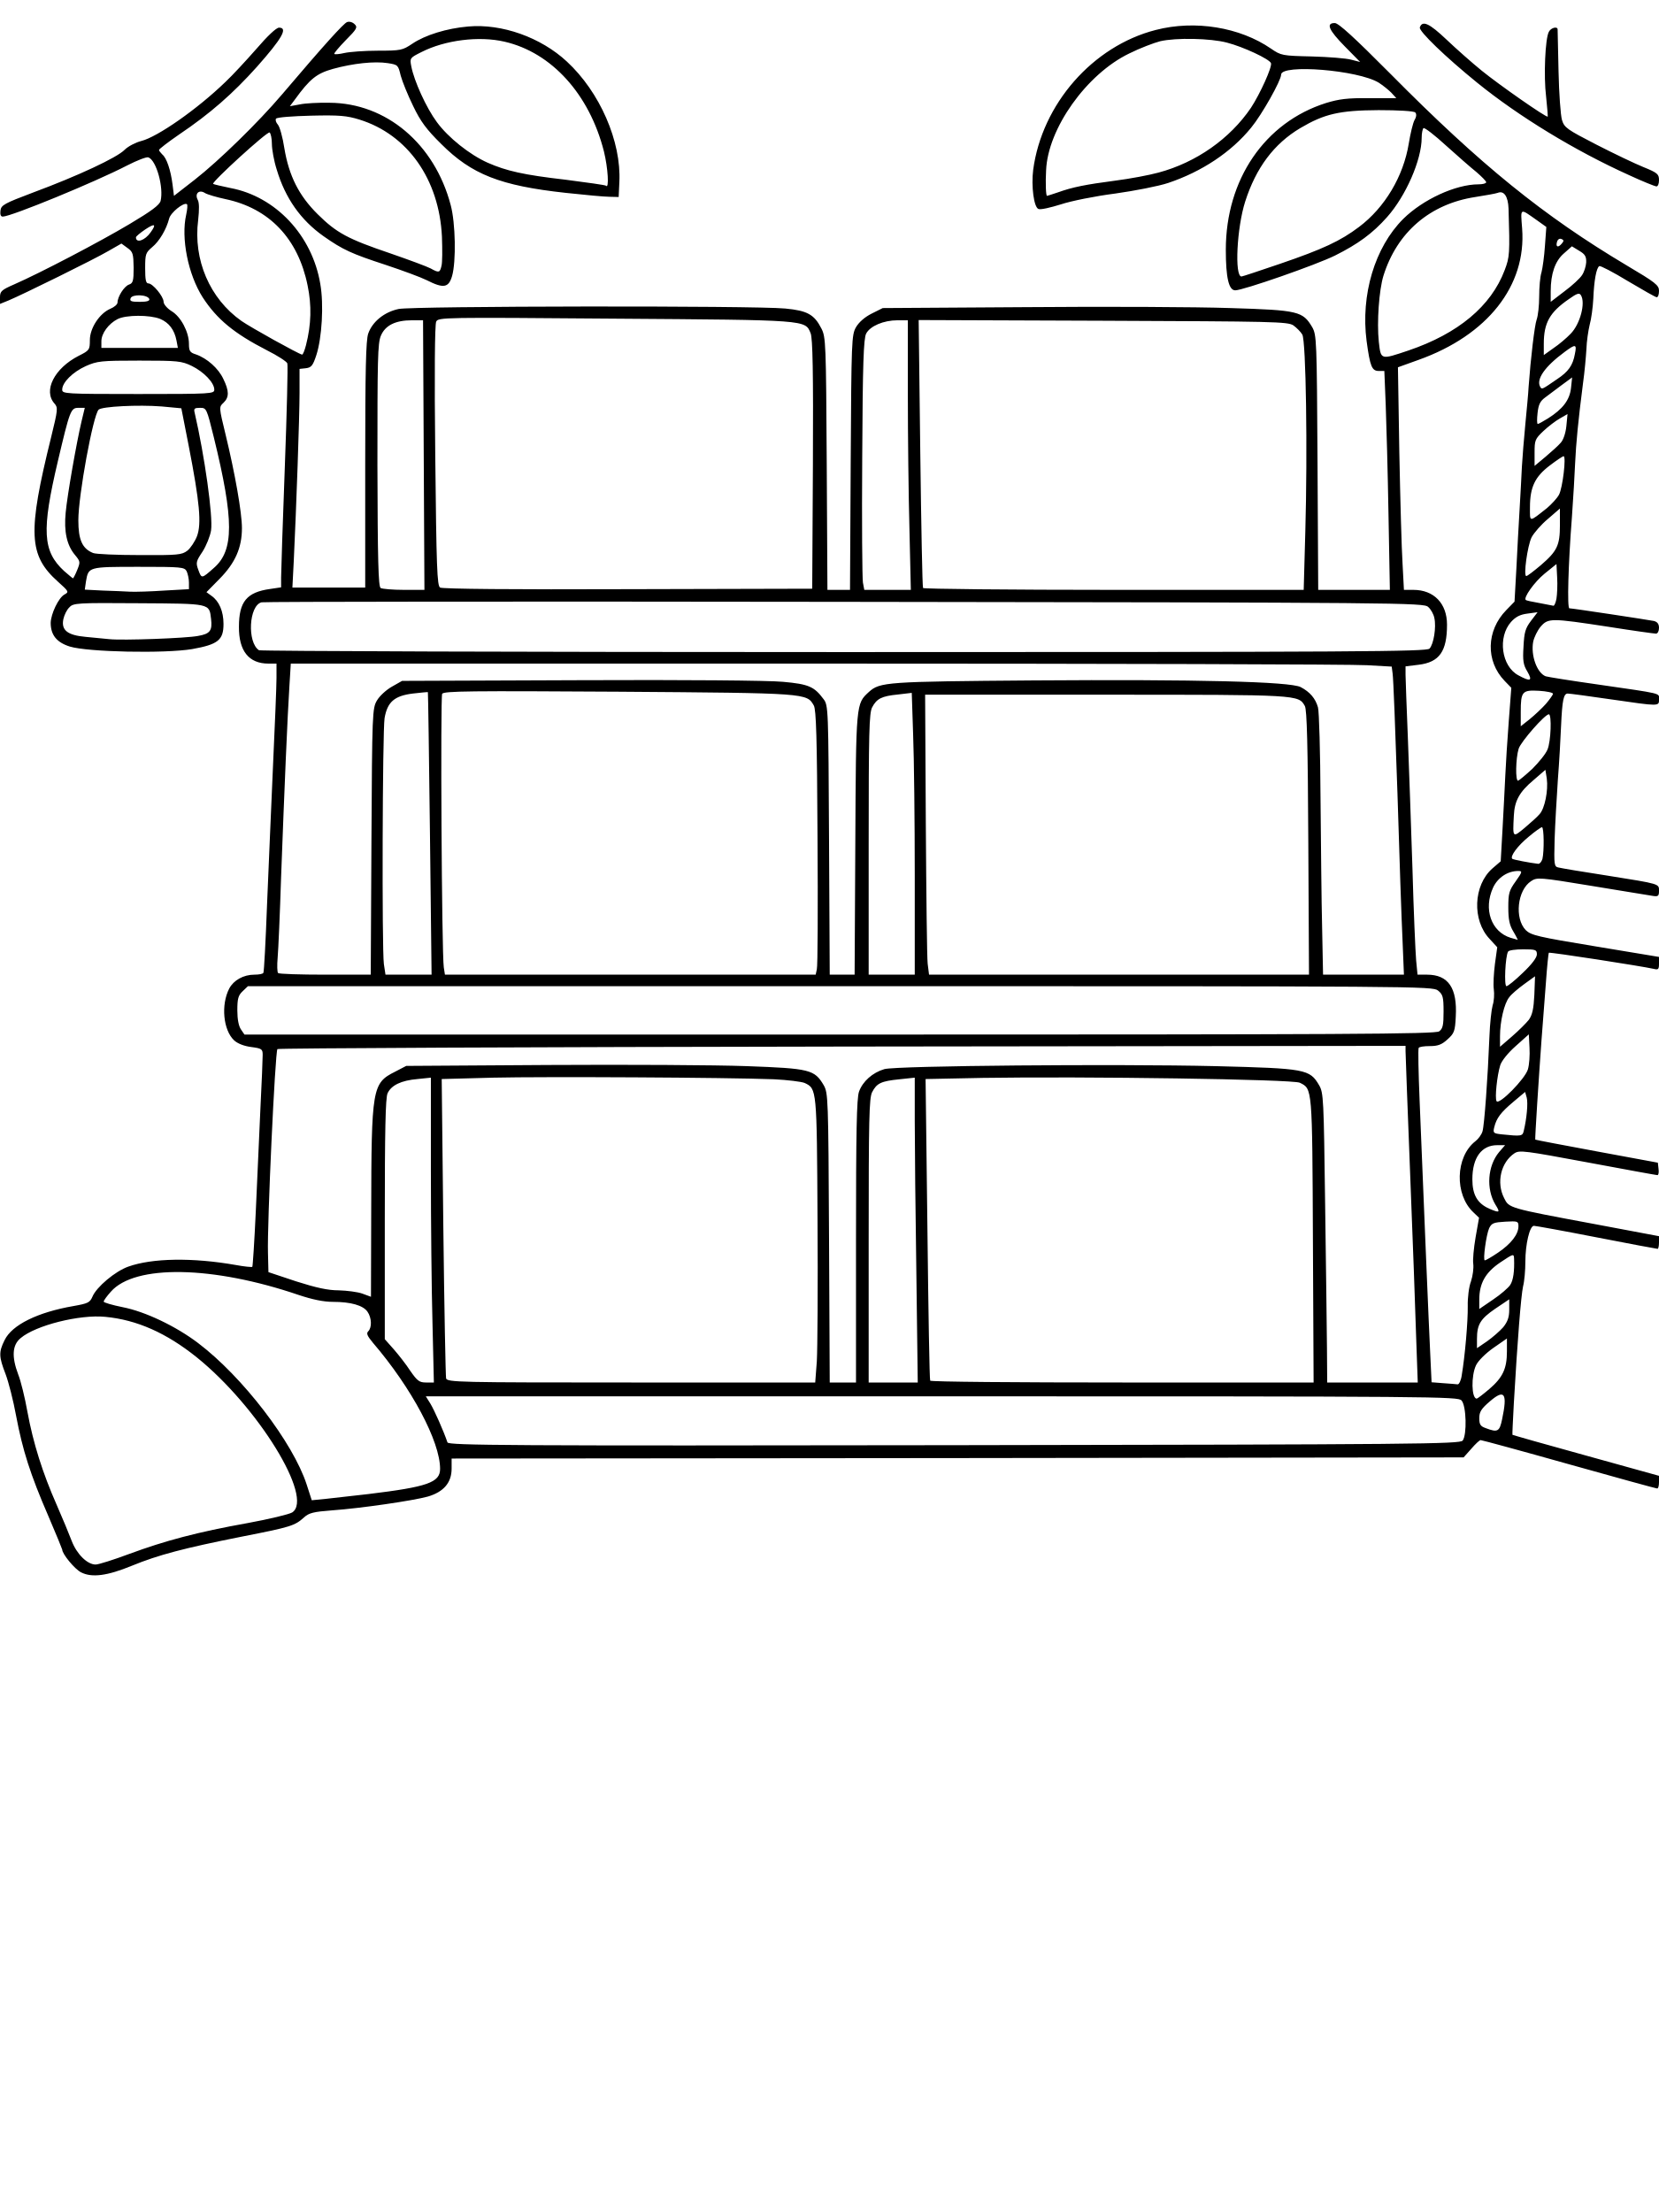
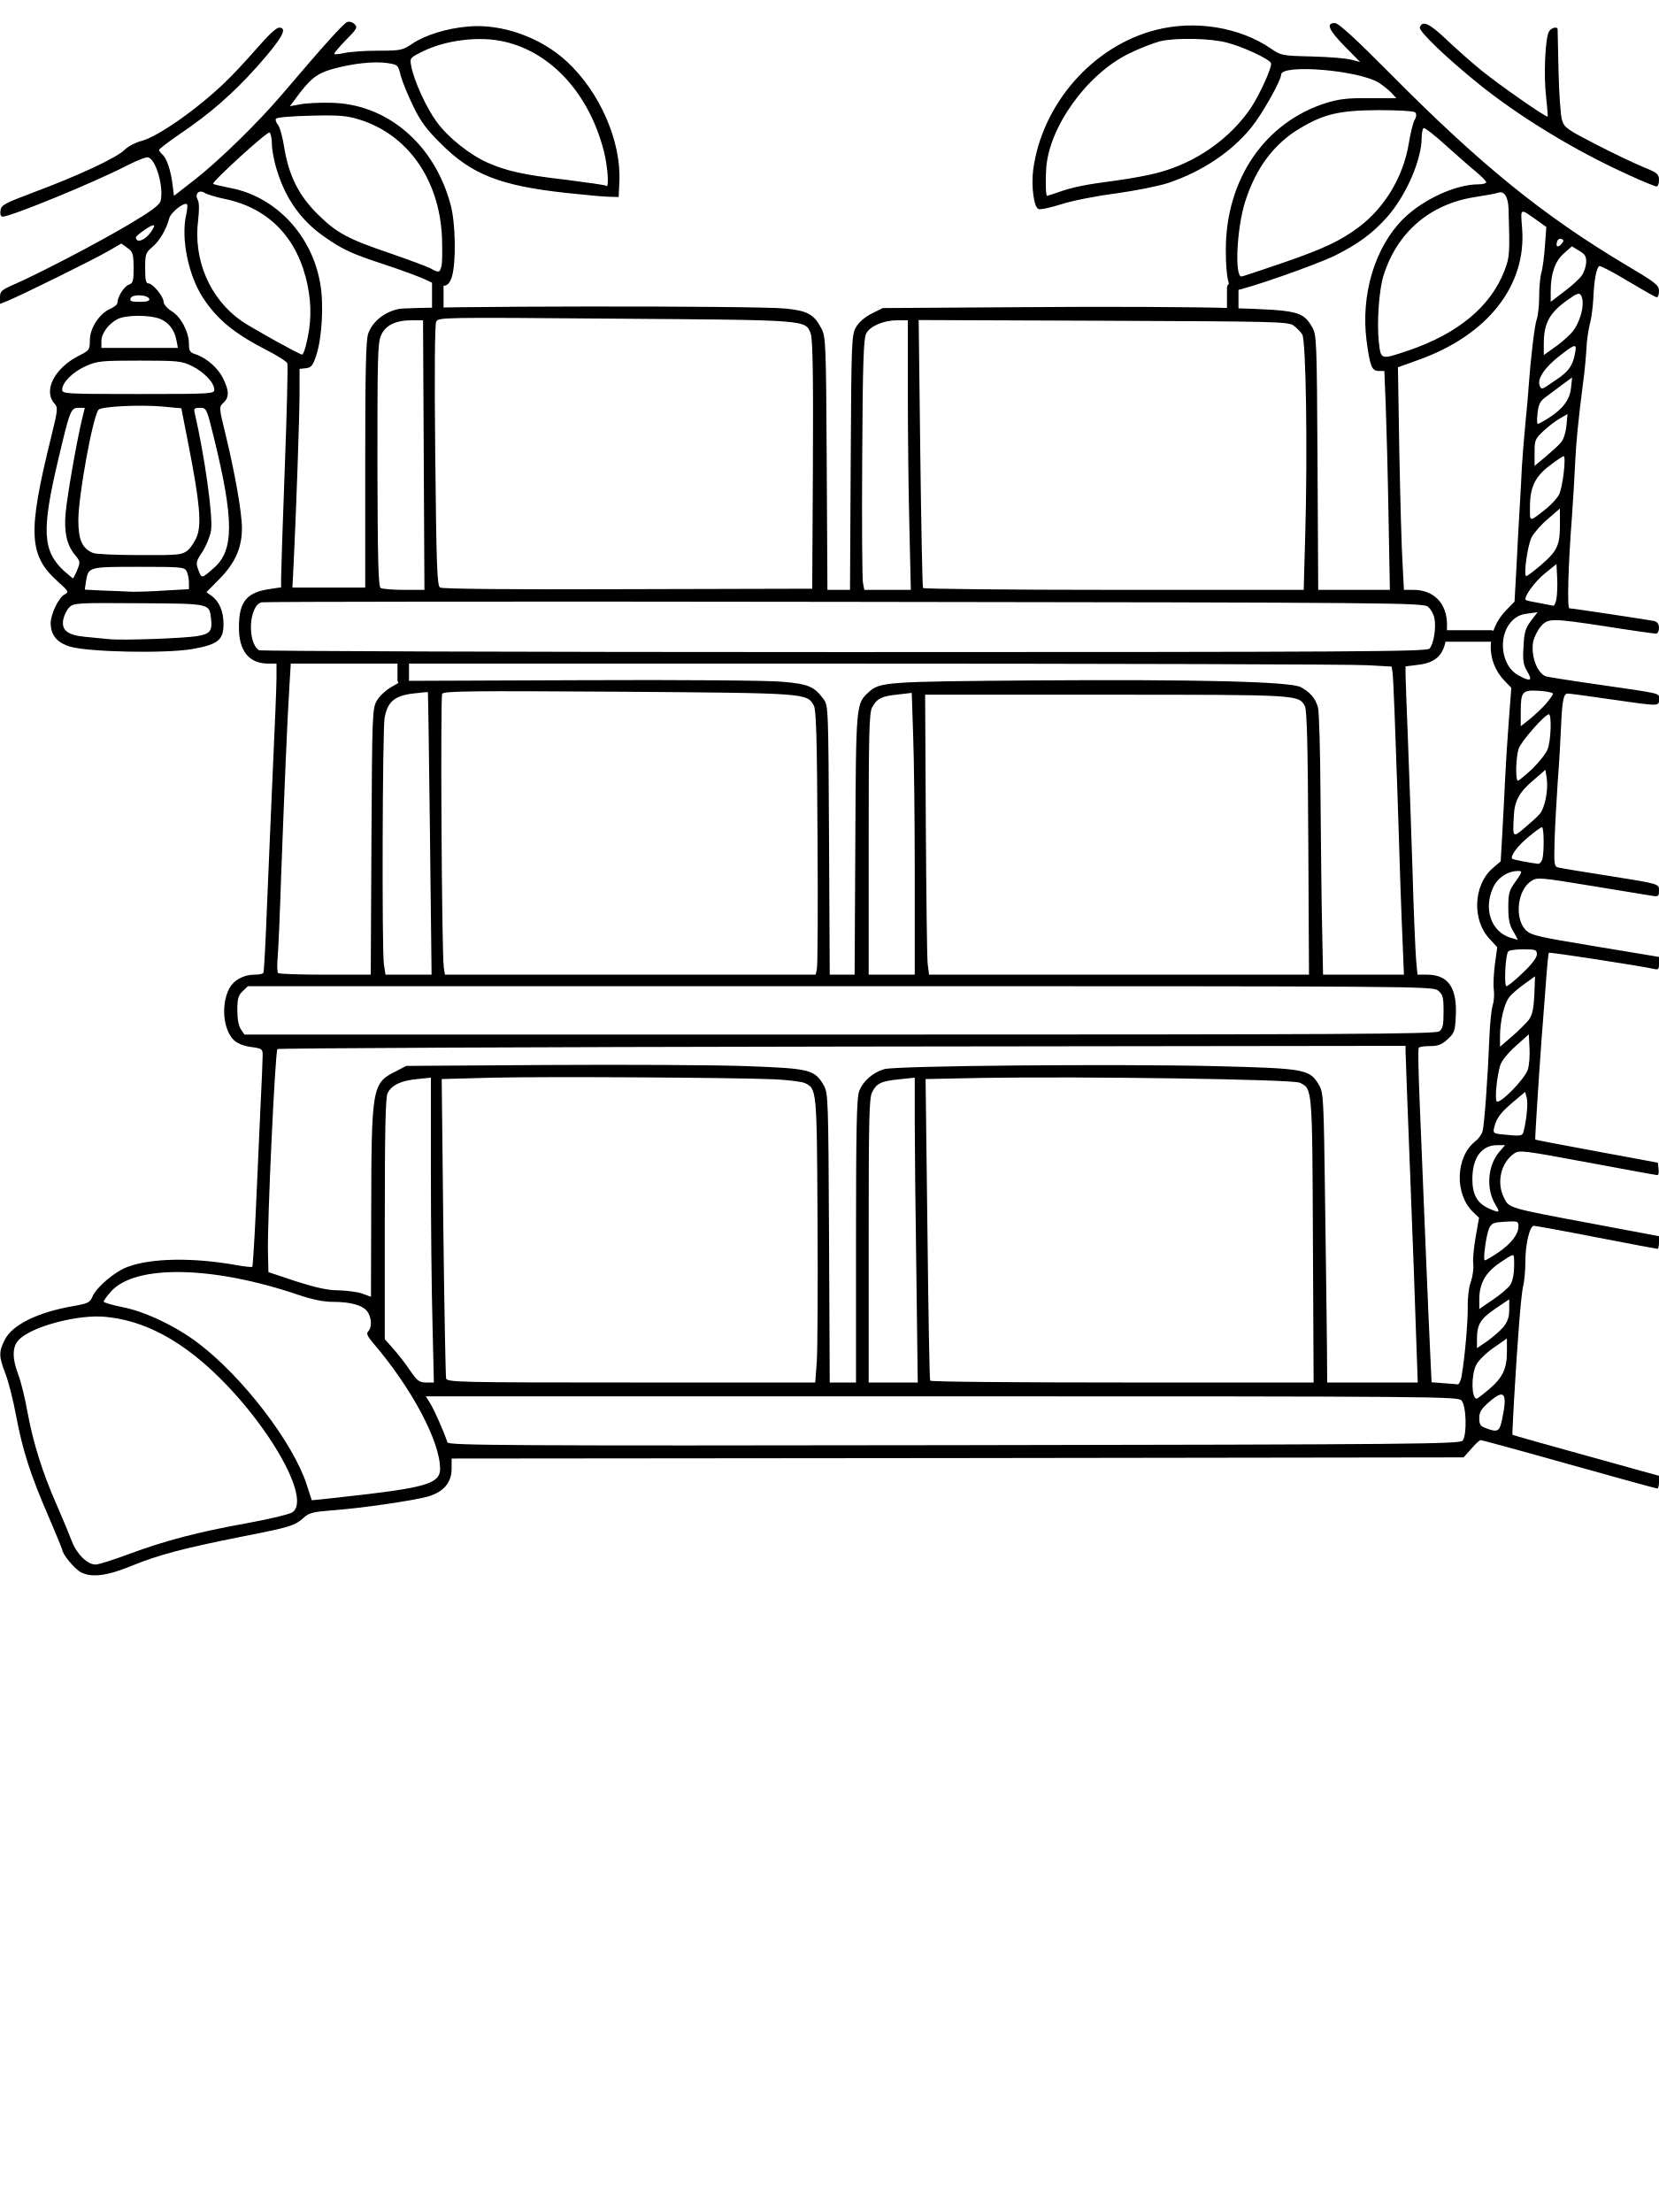
<svg xmlns="http://www.w3.org/2000/svg" viewBox="0 0 720 960" width="720" height="960">
  <rect width="720" height="960" fill="#fff" />
  <path id="ink" fill="#000" fill-rule="evenodd" d="M35.2 682.4C32.4 681.0 27.0 674.4 27.0 672.5C27.0 672.3 24.3 665.7 21.0 658.0C13.1 639.8 9.8 629.3 7.0 614.5C5.8 607.9 3.7 599.7 2.4 596.3C-0.5 588.8 -0.6 586.8 2.0 581.6C5.2 575.0 16.3 569.5 32.0 566.8C38.2 565.7 39.0 565.3 40.1 562.8C41.8 558.6 50.0 551.7 55.7 549.7C66.1 546.0 83.5 545.7 102.3 549.0C106.0 549.7 109.3 550.0 109.5 549.8C109.7 549.6 110.4 538.9 111.0 526.0C111.6 513.1 112.5 493.1 113.0 481.5C113.6 469.9 114.0 459.3 114.0 457.8C114.0 455.3 113.6 455.0 109.0 454.4C105.9 454.0 103.1 452.9 101.6 451.5C96.9 447.1 95.8 436.1 99.5 429.0C101.4 425.4 105.7 423.0 110.4 423.0C112.3 423.0 114.1 422.7 114.3 422.2C114.6 421.8 115.3 408.4 115.9 392.5C116.6 376.6 117.7 349.3 118.5 332.0C119.3 314.7 120.0 297.7 120.0 294.2L120.0 288.0 116.5 288.0C108.0 288.0 103.6 282.5 103.7 272.0C103.7 261.1 107.1 257.0 117.3 255.6L122.0 254.9 122.0 250.7C122.0 248.4 122.7 226.9 123.6 202.9C124.5 178.9 125.0 158.5 124.7 157.7C124.4 156.9 120.4 154.3 115.8 152.0C101.6 144.7 94.2 138.6 88.0 129.1C81.6 119.1 78.5 103.3 80.8 93.2C81.3 90.9 81.5 88.8 81.1 88.6C79.7 87.7 74.0 92.3 73.4 94.9C72.2 99.5 69.2 104.7 66.0 107.3C63.2 109.7 63.0 110.3 63.0 116.4C63.0 121.4 63.3 123.0 64.4 123.0C66.3 123.0 71.0 128.7 71.0 131.0C71.0 132.0 72.5 133.8 74.4 135.0C78.5 137.4 82.0 144.1 82.0 149.2C82.0 152.3 82.4 153.0 85.0 153.8C89.9 155.5 94.8 159.9 96.9 164.4C99.5 169.7 99.5 172.4 97.0 174.8C95.0 176.6 95.0 176.7 97.9 188.6C102.0 205.5 105.0 222.5 105.0 229.2C105.0 237.7 102.1 244.3 95.3 251.2L89.6 257.0 91.8 258.6C95.1 260.9 97.0 265.3 97.0 270.8C97.0 277.8 94.6 279.7 83.4 281.7C71.5 283.7 38.1 283.0 30.3 280.6C24.6 278.8 22.0 275.6 22.0 270.3C22.1 266.4 25.4 259.4 28.0 258.0C30.0 256.9 29.9 256.7 25.1 252.4C12.4 241.0 11.9 231.3 22.2 189.7C25.1 177.9 25.2 176.9 23.7 175.2C18.6 169.6 23.6 159.8 34.2 154.4C38.8 152.1 39.0 151.8 39.0 147.6C39.0 142.4 43.2 136.0 47.9 134.0C49.6 133.3 51.0 132.1 51.0 131.3C51.0 128.8 53.9 124.2 56.0 123.5C57.7 122.9 58.0 122.0 58.0 116.2C57.9 110.1 57.7 109.3 55.3 107.6L52.7 105.7 47.1 108.9C41.0 112.5 9.7 127.9 3.7 130.4L-0.0 131.9 -0.0 129.0C-0.0 126.4 0.7 125.8 6.2 123.4C17.4 118.5 43.2 105.0 56.3 97.2C65.7 91.6 69.2 89.0 69.7 87.2C71.1 81.4 67.9 69.6 64.4 68.3C63.6 68.0 59.5 69.6 55.2 71.8C41.3 79.0 4.8 94.0 1.2 94.0C0.3 94.0 -0.0 93.1 0.2 91.4C0.5 89.0 1.8 88.3 14.5 83.5C33.9 76.3 50.8 68.4 54.1 65.0C55.6 63.5 58.9 61.8 61.3 61.2C68.4 59.4 85.6 47.4 97.8 35.6C100.8 32.8 106.8 26.3 111.2 21.3C116.1 15.6 119.9 12.0 121.1 12.0C125.1 12.0 122.4 16.7 111.5 29.0C101.0 40.7 91.2 49.3 77.7 58.4C72.9 61.7 69.0 64.7 69.0 65.1C69.0 65.4 69.7 66.3 70.4 67.0C72.3 68.5 74.1 73.8 74.9 80.2L75.5 85.0 84.5 78.0C95.0 69.8 112.1 53.1 122.3 41.1C141.0 19.1 149.1 10.2 150.6 9.6C151.6 9.2 153.0 9.6 153.9 10.5C155.3 11.8 154.9 12.6 150.0 17.5C147.1 20.5 144.8 23.2 145.1 23.4C145.3 23.7 147.3 23.5 149.5 23.0C151.7 22.5 158.2 22.0 164.0 22.0C174.0 22.0 174.7 21.8 178.9 19.0C184.5 15.2 193.9 12.3 203.2 11.5C217.8 10.2 234.7 16.2 246.0 26.7C260.3 39.9 269.7 61.4 268.8 79.0L268.5 85.5 264.5 85.4C262.3 85.4 253.8 84.6 245.5 83.7C217.1 80.6 204.7 75.7 191.5 62.5C185.1 56.2 182.5 52.7 179.3 46.0C177.0 41.3 174.6 35.4 173.9 32.8C172.8 28.2 172.7 28.1 168.3 27.4C162.5 26.5 153.2 27.5 144.5 29.9C137.4 31.9 134.5 34.2 127.9 43.3L125.8 46.1 130.2 45.3C132.5 44.8 138.3 44.5 143.0 44.6C167.6 44.7 188.6 62.4 195.6 89.0C197.7 96.8 198.0 113.5 196.2 119.8C194.7 124.9 192.5 125.3 185.2 121.6C182.6 120.3 174.7 117.4 167.5 115.0C152.5 110.1 148.8 108.4 140.4 102.5C130.5 95.5 123.8 86.0 120.1 73.6C118.9 69.9 118.0 64.8 118.0 62.5C118.0 60.1 117.5 57.8 117.0 57.5C116.0 56.9 91.7 79.1 92.5 79.8C92.7 80.0 96.1 80.8 100.0 81.6C119.7 85.3 135.5 102.2 139.0 123.2C140.6 132.2 139.7 146.7 137.3 154.1C135.8 158.7 135.1 159.5 132.8 159.8L130.0 160.1 130.0 170.5C130.0 180.7 128.6 220.5 127.5 243.3L126.9 255.0 142.7 255.0L158.5 255.0 158.5 201.7C158.5 160.4 158.8 147.7 159.8 144.8C161.6 139.6 166.8 135.4 173.0 134.1C179.0 132.8 327.5 132.6 340.8 133.9C350.4 134.8 353.4 136.5 356.5 142.6C358.4 146.3 358.5 148.8 358.8 201.2L359.1 256.0 364.0 256.0L368.9 256.0 369.2 200.8C369.5 147.4 369.6 145.4 371.5 142.0C372.8 139.8 375.3 137.6 378.3 136.1L383.1 133.7 445.3 133.3C479.5 133.0 519.4 133.2 534.0 133.7C563.6 134.6 565.4 135.1 569.5 142.0C571.4 145.4 571.5 147.3 571.8 200.8L572.1 256.0 587.7 256.0L603.2 256.0 602.6 223.2C602.3 205.2 601.7 183.9 601.4 175.8L600.8 161.0 598.4 161.0C595.4 161.0 594.6 159.1 593.1 148.0C590.5 128.0 596.6 107.4 609.0 95.0C617.5 86.6 631.7 80.0 641.7 80.0C643.5 80.0 645.0 79.6 645.0 79.1C645.0 78.6 643.1 76.7 640.8 74.7C638.4 72.8 632.5 67.6 627.6 63.2C622.7 58.7 618.3 55.3 617.8 55.6C617.4 55.9 617.0 57.8 617.0 59.8C617.0 69.4 610.1 85.1 602.0 94.2C595.7 101.3 589.4 105.9 579.4 110.9C571.1 115.0 539.5 126.0 536.1 126.0C533.3 126.0 532.0 120.6 532.0 108.4C532.0 77.9 548.9 53.1 575.5 44.7C581.1 43.0 584.8 42.5 594.2 42.6L606.0 42.6 603.8 40.2C602.5 38.9 600.1 37.0 598.4 35.9C589.5 30.4 556.0 27.7 556.0 32.4C556.0 34.9 547.7 49.7 543.0 55.4C534.4 66.0 521.6 74.5 507.0 79.4C502.8 80.8 492.5 82.8 484.0 84.0C475.4 85.1 464.9 87.2 460.4 88.7C455.9 90.1 451.6 91.1 450.7 90.7C448.7 90.0 447.5 80.8 448.4 73.7C452.2 45.2 474.2 20.0 501.6 13.0C518.6 8.6 538.1 11.8 551.6 21.1C556.0 24.1 556.4 24.2 569.3 24.5C576.6 24.7 584.3 25.3 586.4 25.9L590.3 26.9 583.7 20.2C576.7 13.1 575.3 10.0 579.3 10.0C580.9 10.0 587.7 16.2 603.4 32.0C642.6 71.6 669.9 93.7 706.0 115.2C718.5 122.6 720.0 123.8 720.0 126.2C720.0 127.8 719.6 129.0 719.0 129.0C718.5 129.0 712.9 125.8 706.5 122.0C700.1 118.1 694.5 115.2 694.1 115.5C692.8 116.2 691.8 121.9 691.5 129.5C691.3 133.4 690.6 138.6 689.9 141.0C689.3 143.5 688.6 148.2 688.5 151.5C688.3 154.8 687.7 161.6 687.0 166.5C684.9 182.8 684.0 192.4 683.6 201.0C683.4 205.7 682.8 216.2 682.2 224.5C680.6 245.0 680.1 264.0 681.1 264.0C682.4 264.0 715.3 269.0 717.8 269.5C719.3 269.9 720.0 270.8 720.0 272.5C720.0 273.9 719.4 275.0 718.7 275.0C718.0 275.0 708.6 273.7 697.9 272.0C673.0 268.2 671.9 268.2 668.6 272.0C667.2 273.7 665.8 276.6 665.4 278.5C664.3 284.4 667.0 292.0 670.8 293.5C671.7 293.8 681.7 295.4 693.0 297.0C722.0 301.2 720.0 300.7 720.0 303.5C720.0 306.6 720.4 306.6 699.0 303.5C689.5 302.1 681.2 301.0 680.4 301.0C678.6 301.0 678.0 303.8 677.5 315.0C677.3 320.2 676.7 330.8 676.1 338.5C675.6 346.2 674.9 357.8 674.7 364.3C674.4 375.5 674.5 376.1 676.4 376.5C677.6 376.8 687.0 378.4 697.5 380.0C720.7 383.7 720.0 383.5 720.0 386.7C720.0 388.9 719.6 389.2 717.2 388.8C715.7 388.6 703.9 386.6 690.9 384.5C667.9 380.7 667.1 380.7 664.5 382.4C658.5 386.3 657.2 398.6 662.2 403.7C664.5 405.9 667.4 406.6 692.3 410.7L720.0 415.3 720.0 418.2C720.0 420.6 719.7 421.0 717.8 420.5C712.5 419.3 672.5 413.1 672.2 413.5C672.0 413.7 671.4 419.6 670.9 426.7C670.4 433.7 669.5 444.9 669.0 451.5C667.8 468.0 666.1 494.5 666.3 494.6C666.4 494.7 678.4 497.0 693.0 499.7L719.5 504.6 719.8 507.3C720.0 508.8 719.8 510.0 719.3 510.0C718.8 510.0 705.2 507.5 689.1 504.5C661.7 499.4 659.5 499.1 657.3 500.5C651.4 504.4 649.3 513.2 652.8 520.0C654.9 524.3 654.8 524.3 691.3 531.1L720.0 536.5 720.0 539.2C720.0 540.8 719.7 542.0 719.4 542.0C719.1 542.0 707.2 539.8 692.9 537.0C678.6 534.2 666.4 532.0 665.7 532.0C663.9 532.0 662.0 539.9 662.0 547.6C662.0 551.2 661.6 556.0 661.0 558.3C660.1 562.4 658.6 581.4 657.0 609.0C656.6 616.4 656.3 622.6 656.4 622.7C656.5 622.8 670.8 626.9 688.3 631.7L720.0 640.5 720.0 643.2C720.0 644.8 719.7 646.0 719.2 646.0C718.8 646.0 701.6 641.3 681.0 635.5C660.4 629.7 643.1 625.0 642.6 625.0C642.1 625.0 640.3 626.7 638.5 628.8L635.2 632.5 415.6 632.8L196.0 633.0 196.0 637.4C196.0 643.5 192.5 647.5 185.7 649.5C179.2 651.3 156.6 654.6 144.0 655.5C136.1 656.1 134.1 656.6 132.0 658.5C127.9 662.2 126.3 662.7 104.9 666.9C79.8 671.9 68.8 674.8 57.3 679.5C46.6 683.9 39.9 684.8 35.2 682.4ZM56.1 674.4C71.5 668.7 85.7 664.9 107.5 661.0C116.8 659.3 125.5 657.2 126.8 656.4C136.4 650.2 111.9 610.4 85.3 589.0C72.2 578.5 59.4 572.8 45.7 571.5C34.5 570.4 15.5 575.2 9.0 580.7C5.3 583.7 5.0 588.8 7.9 596.5C9.0 599.2 10.8 606.5 11.9 612.7C14.4 626.3 18.5 639.3 24.6 653.1C27.1 658.8 30.0 665.8 31.1 668.7C33.3 674.5 37.9 679.0 41.5 679.0C42.8 679.0 49.4 676.9 56.1 674.4ZM160.0 648.4C185.5 645.3 191.0 643.4 191.0 637.5C191.0 625.6 178.7 602.4 161.8 582.7C159.4 579.8 158.9 578.7 159.8 577.8C161.5 576.1 161.3 571.9 159.5 569.3C157.6 566.5 152.2 565.0 144.5 565.0C140.4 565.0 135.6 564.0 129.6 562.0C92.3 549.3 58.5 548.7 48.1 560.6C46.4 562.5 45.0 564.4 45.0 564.9C45.0 565.3 48.7 566.4 53.2 567.3C63.0 569.2 76.4 575.6 86.0 582.9C105.3 597.5 127.2 626.1 133.1 644.3L135.3 651.1 141.4 650.5C144.8 650.1 153.1 649.2 160.0 648.4ZM634.8 625.2C636.7 622.7 636.4 610.1 634.3 607.8C632.8 606.1 624.4 606.0 408.8 606.0L184.8 606.0 186.8 609.2C188.5 612.0 192.5 621.0 194.2 626.0C194.7 627.3 219.8 627.5 414.1 627.2C615.3 626.9 633.6 626.7 634.8 625.2ZM651.9 616.0C654.3 604.7 653.0 602.7 646.7 608.1C642.8 611.4 642.0 612.8 642.0 615.5C642.0 618.2 642.5 619.0 644.8 619.8C650.0 621.8 650.8 621.3 651.9 616.0ZM646.4 602.8C652.2 597.8 654.0 594.0 654.0 586.5L654.0 580.9 648.1 585.0C644.7 587.4 641.5 590.6 640.6 592.5C638.4 597.1 638.6 607.0 640.9 607.0C641.2 607.0 643.7 605.1 646.4 602.8ZM634.4 596.8C635.8 588.5 637.1 573.4 637.0 566.9C636.9 563.3 637.5 558.4 638.4 556.1C639.2 553.7 639.6 550.4 639.4 548.6C639.1 546.9 639.6 541.7 640.4 537.0L641.9 528.5 639.5 526.2C631.2 518.5 631.6 502.1 640.3 495.3C641.6 494.3 643.0 492.4 643.4 491.0C644.2 488.4 645.7 467.7 646.4 450.0C646.6 444.2 647.3 438.1 647.8 436.3C648.4 434.6 648.6 431.4 648.3 429.3C648.0 427.2 648.3 422.3 648.8 418.3L649.8 411.1 646.5 407.5C638.8 399.4 639.4 384.2 647.7 376.9L651.3 373.8 652.1 359.7C652.5 351.9 653.1 341.4 653.3 336.5C653.5 331.6 654.2 321.0 654.8 313.0L655.9 298.5 653.0 295.5C644.7 286.9 645.0 273.7 653.7 264.8L657.3 261.1 658.1 246.8C658.5 238.9 659.1 227.3 659.5 221.0C659.9 214.7 660.3 206.3 660.5 202.5C660.7 198.7 661.4 190.3 662.0 184.0C662.6 177.7 663.3 170.5 663.4 168.0C664.3 155.6 666.0 141.2 666.9 138.7C667.5 137.1 668.0 132.6 668.0 128.7C668.0 124.7 668.4 120.0 669.0 118.2C669.5 116.3 670.2 111.2 670.5 106.7L671.1 98.5 666.9 95.5C659.5 90.3 659.9 90.0 660.6 99.2C662.5 124.0 645.6 145.5 615.6 156.2L606.7 159.4 607.3 196.3C607.7 216.7 608.3 238.4 608.7 244.6L609.3 256.0 613.4 256.0C622.3 256.0 628.0 261.9 628.0 271.1C628.0 282.7 624.7 287.4 615.7 288.5L610.0 289.2 610.0 292.9C610.0 294.9 610.5 307.1 611.0 320.0C611.5 332.9 612.4 358.6 613.0 377.0C613.5 395.4 614.3 413.3 614.6 416.8L615.2 423.0 619.3 423.0C628.6 423.0 632.5 428.8 631.8 441.2C631.5 447.6 631.1 448.5 628.2 451.1C625.7 453.4 624.0 454.0 620.5 454.0C618.1 454.0 615.9 454.3 615.7 454.8C615.4 455.2 615.6 465.4 616.1 477.5C618.1 526.8 620.1 575.2 620.7 587.2L621.3 599.9 626.4 600.3C629.2 600.5 632.0 600.7 632.6 600.8C633.2 600.9 634.1 599.1 634.4 596.8ZM187.7 574.3C187.3 560.2 187.0 530.5 187.0 508.2L187.0 467.7 181.2 468.3C174.1 468.9 169.8 471.0 168.2 474.5C167.3 476.4 167.0 490.9 167.0 529.1L167.0 581.2 170.9 585.6C173.0 588.0 176.3 592.2 178.1 595.0C181.1 599.3 182.0 600.0 184.9 600.0L188.3 600.0 187.7 574.3ZM354.5 590.8C354.8 585.7 355.0 557.9 354.8 529.0C354.5 472.4 354.5 472.5 349.2 470.0C347.7 469.4 341.8 468.7 336.0 468.4C315.4 467.6 236.1 467.2 214.1 467.7L191.7 468.3 192.4 532.4C192.8 567.7 193.4 597.3 193.6 598.2C194.1 599.9 198.8 600.0 274.0 600.0L353.8 600.0 354.5 590.8ZM371.5 538.7C371.5 490.6 371.8 476.7 372.8 473.8C374.4 469.3 378.7 465.5 383.8 464.0C389.0 462.5 484.6 461.7 527.5 462.7C566.7 463.7 568.4 464.0 572.5 471.0C574.4 474.3 574.5 476.7 575.1 522.5C575.5 548.9 575.8 577.1 575.9 585.2L576.0 600.0 595.7 600.0L615.3 600.0 614.6 580.2C614.3 569.4 613.1 537.5 612.0 509.5C610.9 481.4 610.0 457.5 610.0 456.2L610.0 453.9 365.6 454.2C231.2 454.4 120.8 454.9 120.4 455.3C119.4 456.3 115.9 531.7 116.3 543.8L116.5 552.1 128.5 556.1C137.3 558.9 142.3 560.0 147.0 560.0C150.6 560.1 155.2 560.7 157.2 561.4L161.0 562.8 161.1 526.1C161.2 472.1 161.5 470.1 171.5 465.1L176.3 462.6 237.9 462.2C271.8 462.0 310.6 462.2 324.1 462.7C351.5 463.7 353.5 464.2 357.5 471.0C359.4 474.4 359.5 476.2 359.8 537.2L360.1 600.0 365.8 600.0L371.5 600.0 371.5 538.7ZM397.7 552.8C397.3 526.8 397.0 497.0 397.0 486.6L397.0 467.7 390.4 468.4C382.4 469.2 380.5 470.1 378.5 474.0C377.2 476.5 377.0 485.5 377.0 538.5L377.0 600.0 387.7 600.0L398.3 600.0 397.7 552.8ZM569.8 538.2C569.5 471.6 569.6 472.6 564.1 469.9C561.1 468.4 470.5 467.1 426.6 467.8L401.7 468.3 402.5 533.4C402.9 569.2 403.4 598.8 403.7 599.2C403.9 599.7 441.5 600.0 487.1 600.0L570.1 600.0 569.8 538.2ZM652.4 576.0C654.3 573.6 655.0 571.7 655.0 568.4L655.0 563.9 648.9 568.0C642.5 572.4 641.0 574.8 641.0 581.1L641.0 585.1 645.4 582.1C647.8 580.4 650.9 577.7 652.4 576.0ZM655.4 557.7C656.8 555.6 657.3 551.6 657.1 546.2C657.0 544.0 656.8 544.1 651.1 547.9C644.6 552.3 642.0 557.0 642.0 564.1L642.0 568.1 648.0 564.0C651.3 561.8 654.6 558.9 655.4 557.7ZM650.2 543.6C655.8 539.8 659.0 535.7 659.0 532.2C659.0 530.0 658.7 529.9 653.3 530.2C648.3 530.5 647.4 530.8 646.3 533.0C645.0 535.9 643.5 547.0 644.4 547.0C644.8 547.0 647.4 545.5 650.2 543.6ZM649.0 522.8C644.9 516.0 645.6 506.0 650.6 500.0L653.2 497.0 649.8 497.0C643.0 497.0 639.0 502.4 639.0 511.8C639.0 518.6 641.2 522.3 646.4 524.6C650.9 526.5 651.2 526.3 649.0 522.8ZM661.3 490.8C662.6 485.4 663.2 478.8 662.6 476.4L661.9 473.9 656.9 478.1C651.3 482.8 649.5 485.2 648.5 489.2C647.9 491.7 648.1 491.9 651.7 492.3C660.3 493.2 660.8 493.1 661.3 490.8ZM663.1 464.1C663.7 462.1 664.0 457.9 663.8 454.7L663.5 448.9 657.8 454.0C654.5 456.9 651.7 460.4 651.1 462.3C649.7 466.8 648.7 476.6 649.5 477.9C650.6 479.7 661.9 468.2 663.1 464.1ZM663.5 442.6C665.0 440.5 665.6 437.9 665.9 431.8L666.2 423.7 661.5 427.1C658.9 429.0 655.9 431.5 655.0 432.8C652.8 435.5 651.0 443.3 651.0 449.7L651.0 454.3 656.2 449.8C659.1 447.3 662.3 444.1 663.5 442.6ZM624.6 447.6C626.2 446.4 626.5 444.9 626.5 439.0C626.5 432.7 626.2 431.6 624.1 429.9C621.8 428.0 616.3 428.0 364.7 428.0L107.6 428.0 105.3 430.2C103.4 432.0 103.0 433.4 103.0 438.5C103.0 442.4 103.6 445.4 104.6 446.8L106.1 449.0 364.4 449.0C585.8 449.0 622.9 448.8 624.6 447.6ZM660.9 422.2C664.8 418.5 667.0 415.6 667.0 414.2C667.0 412.2 666.5 412.0 661.1 412.0C657.8 412.0 654.8 412.4 654.5 413.0C653.3 415.0 652.7 428.0 653.8 428.0C654.4 428.0 657.6 425.4 660.9 422.2ZM161.2 365.2C161.5 309.1 161.6 307.4 163.6 304.0C164.7 302.1 167.6 299.4 170.1 298.0L174.5 295.5 251.9 295.2C296.9 295.0 333.7 295.3 339.8 295.9C351.0 296.9 353.4 298.0 357.4 303.4C359.5 306.1 359.5 307.4 359.8 364.6L360.1 423.0 365.5 423.0L370.9 423.0 371.2 366.2C371.5 304.7 371.5 305.5 377.1 300.3C381.9 296.0 384.5 295.8 448.5 295.3C519.3 294.8 559.9 295.8 564.5 298.2C568.5 300.3 570.9 303.1 572.0 307.0C572.5 308.8 573.0 326.5 573.1 346.4C573.3 366.2 573.5 391.6 573.8 402.8L574.2 423.0 591.7 423.0L609.3 423.0 608.7 408.2C608.3 400.1 607.3 371.4 606.5 344.5C605.6 317.6 604.7 294.1 604.4 292.4L604.0 289.3 593.3 288.7C587.5 288.3 480.0 288.0 354.5 288.0L126.2 288.0 125.6 297.8C124.8 310.0 123.4 342.8 122.0 380.5C121.5 396.4 120.8 412.2 120.5 415.6C120.2 418.9 120.3 422.0 120.7 422.3C121.0 422.7 130.2 423.0 141.1 423.0L160.9 423.0 161.2 365.2ZM186.6 361.8C186.2 328.1 185.8 300.5 185.7 300.4C185.6 300.3 182.6 300.6 179.1 301.0C171.1 302.0 168.1 304.7 166.9 311.7C166.0 317.4 165.7 411.7 166.6 418.4L167.3 423.0 177.3 423.0L187.3 423.0 186.6 361.8ZM354.5 420.7C354.9 419.5 355.0 393.7 354.8 363.5C354.6 320.0 354.2 308.0 353.2 306.2C350.1 300.8 350.7 300.8 268.7 300.2C204.2 299.8 192.7 299.9 191.9 301.1C191.1 302.5 191.7 413.7 192.6 419.8L193.1 423.0 273.5 423.0L354.0 423.0 354.5 420.7ZM397.0 380.2C397.0 356.6 396.7 329.1 396.3 319.0L395.7 300.7 389.8 301.4C382.6 302.1 380.5 303.2 378.5 307.0C377.2 309.5 377.0 318.0 377.0 366.5L377.0 423.0 387.0 423.0L397.0 423.0 397.0 380.2ZM567.8 365.8C567.6 323.2 567.2 308.0 566.3 306.4C563.5 301.5 563.9 301.5 480.0 301.5L401.5 301.5 401.8 357.5C402.0 388.3 402.3 415.6 402.6 418.2L403.2 423.0 485.6 423.0L568.1 423.0 567.8 365.8ZM656.8 404.3C655.1 401.5 654.6 399.0 654.6 393.8C654.6 387.8 654.9 386.5 657.8 382.5C660.7 378.4 660.8 378.0 658.9 378.0C654.3 378.0 650.0 380.9 648.0 385.2C643.7 394.6 647.2 404.4 655.6 407.0C657.2 407.4 658.6 407.9 658.7 407.9C658.8 408.0 658.0 406.3 656.8 404.3ZM669.4 372.8C670.2 369.5 670.1 359.0 669.2 359.0C668.8 359.0 666.2 360.8 663.5 363.1C658.7 367.0 655.3 371.6 656.3 372.7C656.7 373.1 664.1 374.5 667.6 374.9C668.3 374.9 669.0 374.0 669.4 372.8ZM668.2 353.3C670.4 350.9 672.0 343.1 671.3 337.9L670.7 334.1 665.5 338.6C659.4 343.7 657.3 347.6 657.0 354.0C656.5 363.7 656.4 363.7 661.8 359.2C664.4 357.0 667.3 354.4 668.2 353.3ZM665.1 333.6C667.9 330.8 670.9 327.1 671.6 325.3C673.1 321.9 673.5 310.0 672.2 310.0C670.5 310.0 660.2 321.7 659.1 324.9C657.8 329.0 657.6 339.3 658.9 338.8C659.4 338.6 662.2 336.3 665.1 333.6ZM670.9 305.5C672.6 303.5 674.0 301.5 674.0 301.1C674.0 300.6 671.3 300.0 667.9 299.8C660.6 299.4 660.0 300.1 660.0 309.0L660.0 315.2 663.9 312.1C666.0 310.4 669.2 307.4 670.9 305.5ZM662.9 291.5C661.1 288.6 660.8 286.7 661.2 280.6C661.5 274.4 662.0 272.7 664.4 269.5L667.3 265.7 662.9 266.3C659.7 266.7 657.8 267.7 655.8 269.9C649.9 276.5 651.6 289.2 659.0 293.1C664.3 296.0 665.2 295.5 662.9 291.5ZM620.4 281.5C622.2 279.6 623.4 272.2 622.5 268.2C622.2 266.6 621.0 264.4 619.8 263.4C617.9 261.6 609.5 261.5 366.7 261.2C228.6 261.0 114.6 261.1 113.5 261.4C108.0 262.8 107.2 278.8 112.4 282.2C113.0 282.6 227.2 283.0 366.2 283.0C590.3 283.0 619.0 282.8 620.4 281.5ZM85.9 276.0C91.2 275.1 92.2 273.7 91.6 268.6C90.8 261.8 91.5 262.0 60.2 261.8C33.4 261.6 31.8 261.7 30.1 263.6C29.0 264.6 27.9 266.9 27.5 268.7C26.5 273.5 29.3 275.7 37.2 276.4C40.6 276.7 45.3 277.2 47.5 277.4C53.3 278.0 80.8 277.0 85.9 276.0ZM675.5 259.8C675.8 258.0 676.0 253.9 675.8 250.6L675.5 244.8 670.3 249.0C665.9 252.6 661.0 259.5 662.2 260.4C662.3 260.6 665.0 261.2 668.0 261.7C671.0 262.3 673.8 262.8 674.2 262.9C674.6 262.9 675.2 261.5 675.5 259.8ZM71.3 256.3L82.0 255.7 82.0 252.8C82.0 251.2 81.5 249.0 81.0 247.9C80.0 246.1 78.7 246.0 60.1 246.0C38.2 246.0 38.4 246.0 37.3 252.4L36.8 255.9 44.6 256.3C49.0 256.4 54.3 256.7 56.6 256.8C58.8 256.9 65.5 256.7 71.3 256.3ZM183.9 197.5L183.6 139.0 178.8 139.0C171.6 139.0 167.2 141.2 165.3 145.7C163.9 149.0 163.8 156.0 163.8 201.9C163.9 243.2 164.2 254.5 165.2 255.2C165.9 255.6 170.5 256.0 175.3 256.0L184.2 256.0 183.9 197.5ZM352.8 201.5C353.0 161.6 352.7 146.7 351.8 144.6C349.4 138.8 350.8 138.9 267.0 138.3C192.1 137.7 190.2 137.7 189.3 139.6C188.7 140.8 188.5 162.3 188.9 197.8C189.4 246.3 189.7 254.2 191.0 255.0C191.9 255.6 223.2 255.9 272.5 255.7L352.5 255.5 352.8 201.5ZM394.7 229.8C394.3 215.3 394.0 189.0 394.0 171.2L394.0 139.0 389.5 139.0C383.5 139.0 377.6 141.5 375.9 144.8C374.8 147.0 374.4 157.5 374.2 198.5C374.0 226.6 374.2 251.0 374.5 252.8L375.1 256.0 385.2 256.0L395.3 256.0 394.7 229.8ZM566.5 230.8C567.5 195.5 566.8 148.1 565.2 145.2C564.5 144.0 562.7 142.2 561.3 141.2C558.8 139.6 552.8 139.5 478.6 139.2L398.7 138.9 399.4 196.6C399.8 228.3 400.3 254.7 400.6 255.2C400.9 255.6 438.2 256.0 483.4 256.0L565.8 256.0 566.5 230.8ZM33.5 247.4C34.9 243.9 34.9 243.7 32.5 240.8C29.0 236.6 27.7 230.7 28.5 222.5C29.2 214.9 33.2 192.1 35.4 182.8L36.8 177.0 34.0 177.0C30.7 177.0 30.3 178.2 25.1 200.2C18.0 230.3 18.5 239.2 27.8 247.8C29.8 249.5 31.5 251.0 31.7 251.0C31.8 251.0 32.7 249.4 33.5 247.4ZM92.8 246.5C101.6 238.9 101.6 225.7 92.8 189.8C89.7 177.2 89.6 177.0 86.8 177.0C84.4 177.0 84.0 177.3 84.5 179.2C88.8 197.8 92.5 224.1 91.6 230.2C91.2 232.7 89.5 236.9 87.9 239.4C85.1 243.6 84.9 244.2 86.1 247.4C87.5 251.2 87.5 251.2 92.8 246.5ZM668.7 245.3C675.8 239.2 677.0 236.7 677.0 227.9L677.0 220.7 671.8 225.2C668.9 227.6 665.7 231.3 664.7 233.2C662.9 236.9 661.1 250.0 662.4 250.0C662.9 250.0 665.6 247.9 668.7 245.3ZM81.3 239.0C82.7 237.9 84.6 235.0 85.5 232.7C87.5 227.3 86.7 218.2 81.9 193.5L78.7 177.2 70.2 176.4C60.0 175.6 44.2 176.4 42.8 177.8C40.4 180.2 34.0 215.0 34.0 225.8C34.0 234.3 35.7 238.1 40.4 240.0C41.5 240.5 50.7 240.9 60.6 240.9C77.3 241.0 78.9 240.8 81.3 239.0ZM671.4 220.5C673.4 218.8 675.8 216.2 676.6 214.7C678.2 211.7 679.8 198.0 678.6 198.0C678.2 198.0 675.5 199.8 672.5 202.1C666.2 206.9 664.0 211.4 664.0 220.1C664.0 226.8 663.4 226.8 671.4 220.5ZM677.4 192.1C678.5 190.9 679.5 187.9 679.8 184.9L680.3 179.7 677.0 181.6C675.2 182.6 671.9 185.1 669.8 187.1C666.2 190.5 666.0 191.1 666.0 196.4L666.0 202.2 670.8 198.2C673.4 196.0 676.4 193.3 677.4 192.1ZM671.8 181.6C678.3 177.5 681.2 173.6 681.8 168.5L682.3 163.8 677.8 167.1C675.3 169.0 672.1 171.4 670.6 172.5C668.4 174.1 667.7 175.6 667.3 179.2C667.0 181.9 667.0 184.0 667.4 184.0C667.7 184.0 669.7 182.9 671.8 181.6ZM93.0 169.1C93.0 166.1 88.5 161.4 83.2 158.8C78.8 156.7 77.3 156.5 60.5 156.5C43.7 156.5 42.2 156.7 37.2 158.9C31.5 161.5 27.0 166.0 27.0 169.1C27.0 170.9 28.1 171.0 60.0 171.0C91.9 171.0 93.0 170.9 93.0 169.1ZM675.7 164.6C680.7 161.3 682.6 158.6 683.5 153.6C684.4 149.3 683.8 149.2 679.1 152.7C670.4 159.1 666.5 164.7 668.5 168.0C669.2 169.1 669.3 169.0 675.7 164.6ZM611.3 152.1C632.8 144.8 647.1 132.9 653.0 117.3C655.2 111.5 655.3 110.2 654.7 90.5C654.5 85.2 652.7 82.6 650.0 83.7C649.2 84.0 644.8 84.8 640.3 85.5C620.6 88.5 606.3 100.8 600.4 119.7C598.5 125.9 597.5 139.8 598.4 148.3C599.3 156.3 599.1 156.2 611.3 152.1ZM132.8 149.8C135.1 140.8 135.3 132.6 133.5 123.9C129.4 103.6 116.9 90.4 97.8 86.4C94.0 85.6 90.0 84.4 89.0 83.8C86.4 82.1 84.4 84.0 85.8 86.7C86.5 87.9 86.5 91.0 86.0 95.5C83.8 112.7 91.0 129.6 104.8 139.3C108.8 142.1 129.5 153.6 131.1 153.9C131.5 153.9 132.2 152.1 132.8 149.8ZM681.7 144.8C685.8 140.6 688.2 131.4 686.1 128.1C685.4 127.0 684.4 127.3 680.9 129.8C672.6 135.5 670.0 140.1 670.0 149.2L670.0 154.1 674.2 151.1C676.6 149.5 679.9 146.7 681.7 144.8ZM76.6 147.8C75.7 143.1 73.3 140.0 69.5 138.4C65.0 136.6 54.7 136.6 51.0 138.5C47.1 140.5 44.0 144.7 44.0 148.1L44.0 151.0 60.6 151.0L77.2 151.0 76.6 147.8ZM64.8 129.8C64.1 127.8 57.4 127.6 56.7 129.4C56.2 130.7 56.9 131.0 60.6 131.0C63.8 131.0 65.0 130.6 64.8 129.8ZM686.6 119.4C687.5 118.1 688.3 115.6 688.4 113.9C688.5 111.3 687.9 110.3 685.3 108.8L682.2 106.9 678.7 110.0C674.9 113.3 673.0 118.8 673.0 126.4L673.0 131.0 679.0 126.4C682.4 123.9 685.8 120.7 686.6 119.4ZM555.5 114.5C574.2 108.1 581.7 104.6 589.8 98.5C601.0 90.1 609.1 76.5 611.4 62.3C612.1 58.0 613.2 53.4 613.9 52.1C614.8 50.6 614.8 49.4 614.2 48.8C613.6 48.2 606.9 47.8 598.3 47.8C581.3 47.9 574.8 49.4 564.3 55.6C552.9 62.4 545.1 72.8 540.4 87.5C536.8 98.7 535.7 120.0 538.8 120.0C539.2 120.0 546.7 117.5 555.5 114.5ZM191.6 115.4C192.0 114.0 192.0 108.3 191.8 102.7C190.6 77.8 176.9 58.4 156.0 51.9C150.5 50.2 147.3 49.9 135.0 50.2C127.0 50.4 120.2 50.9 119.8 51.5C119.4 52.0 119.8 53.2 120.6 54.1C121.4 55.0 122.7 59.6 123.4 64.3C125.4 76.3 129.7 84.9 137.9 93.0C146.1 101.1 150.9 103.7 169.5 110.0C177.6 112.8 185.4 115.7 186.9 116.5C190.5 118.5 190.9 118.4 191.6 115.4ZM677.9 105.6C678.8 104.6 678.7 104.1 677.6 103.7C676.8 103.4 676.0 103.9 675.7 105.1C675.1 107.3 676.3 107.6 677.9 105.6ZM65.4 100.8C68.0 97.2 67.2 96.8 63.0 99.6C60.8 101.1 59.0 102.6 59.0 103.0C59.0 105.7 62.9 104.4 65.4 100.8ZM459.1 83.5C465.5 81.2 471.1 80.1 484.0 78.4C490.3 77.6 498.8 76.0 502.8 74.9C519.2 70.5 533.8 60.2 542.9 46.8C546.9 40.7 552.2 29.0 551.6 27.4C550.9 25.6 539.5 20.3 532.5 18.5C525.3 16.6 510.4 16.3 503.5 17.9C500.8 18.6 494.7 20.9 490.1 23.2C471.6 32.1 454.7 55.8 454.0 74.0C453.7 79.2 453.9 85.0 454.4 85.0C454.6 85.0 456.7 84.3 459.1 83.5ZM262.1 65.7C255.8 40.9 239.4 22.8 219.0 18.1C207.9 15.5 193.1 17.4 182.9 22.6C177.9 25.1 177.8 25.2 178.5 28.8C179.7 35.1 185.0 46.8 189.6 53.0C194.5 59.7 203.8 67.1 211.6 70.6C219.8 74.2 227.2 75.9 245.5 78.0C254.8 79.2 262.7 80.3 263.0 80.6C264.4 82.2 263.9 73.0 262.1 65.7ZM707.0 76.0C683.5 65.4 659.1 50.5 641.1 35.9C627.3 24.7 615.7 13.5 616.2 11.9C617.3 8.7 620.3 10.1 627.8 17.2C632.0 21.2 638.9 27.3 643.1 30.7C650.6 36.8 671.2 51.2 671.7 50.6C671.8 50.5 671.5 46.6 671.0 41.9C669.9 33.1 670.6 16.7 672.2 13.8C673.1 12.0 676.0 11.3 676.0 12.8C676.0 13.2 676.2 21.4 676.4 31.0C676.6 40.6 677.3 50.1 677.9 52.1C678.9 55.4 680.1 56.2 692.7 62.7C700.3 66.6 709.5 71.0 713.2 72.5C719.4 75.0 720.0 75.6 720.0 78.2C720.0 79.8 719.5 81.0 718.8 80.9C718.1 80.8 712.8 78.7 707.0 76.0Z" />
+   <path id="joins" fill="none" stroke="#000" stroke-width="5" stroke-linecap="round" d="M190 133L190 123 M535 134L535 125 M627 276L647 276 M175 295L175 287" />
</svg>
